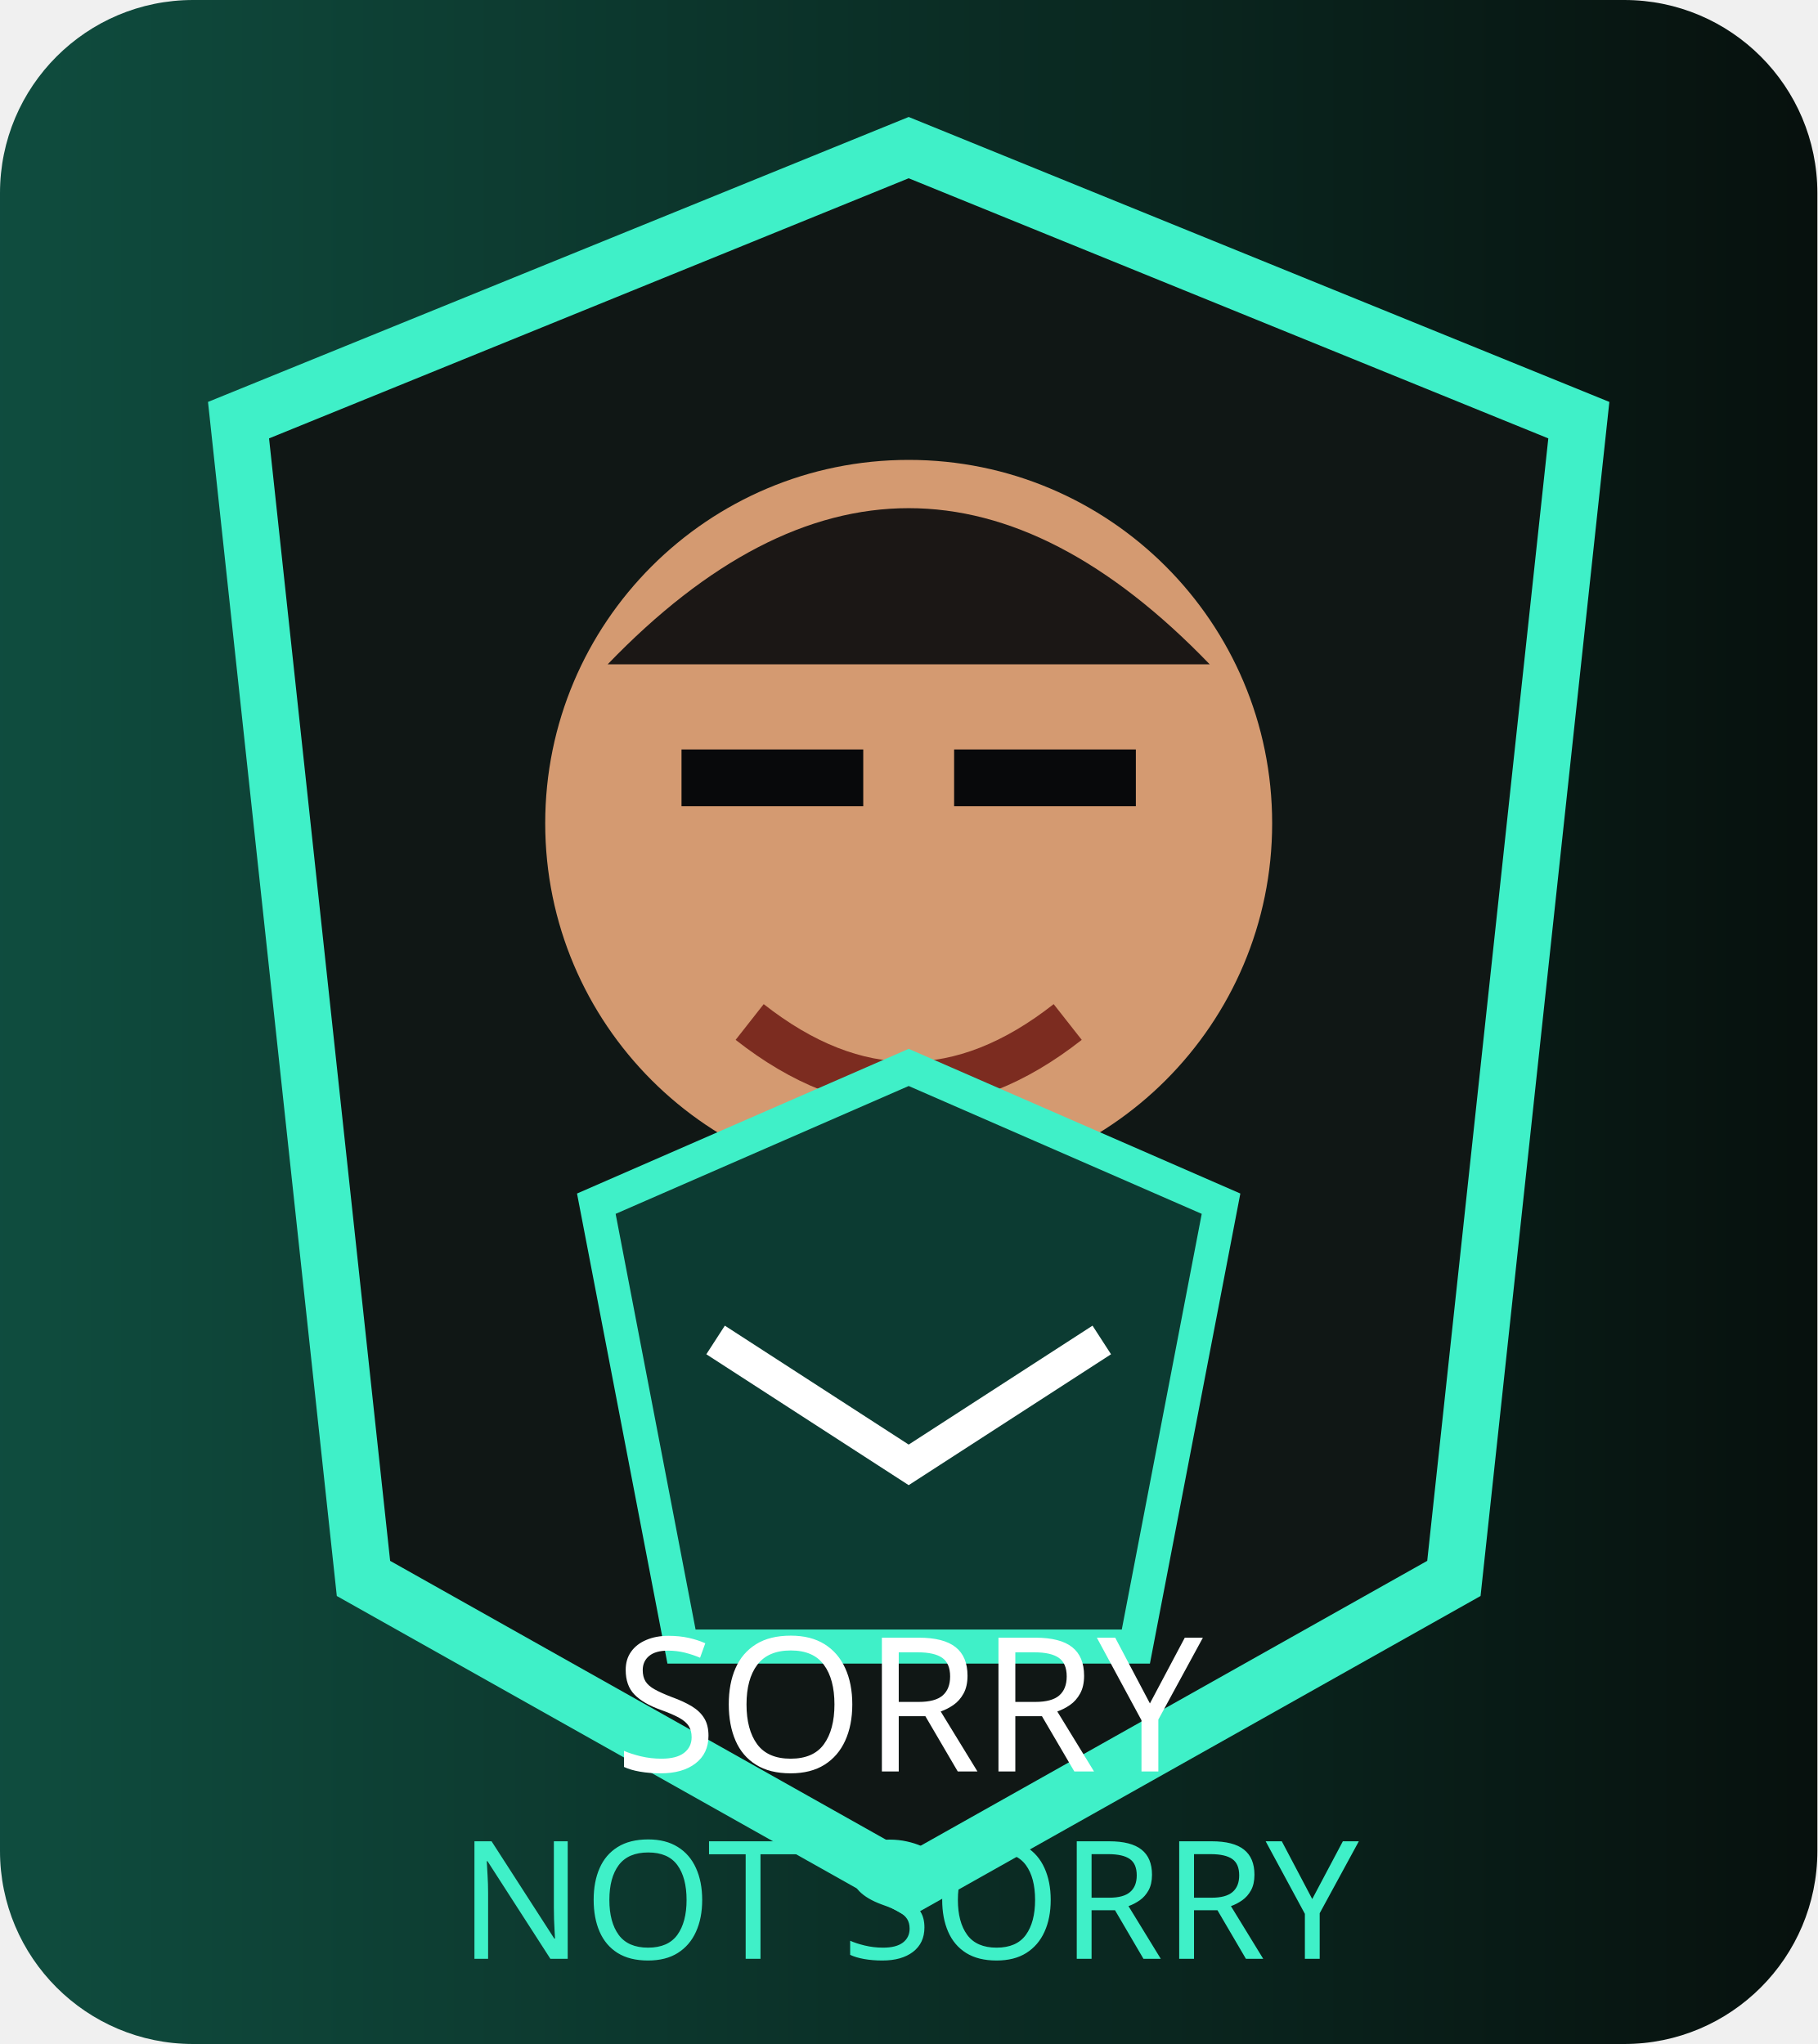
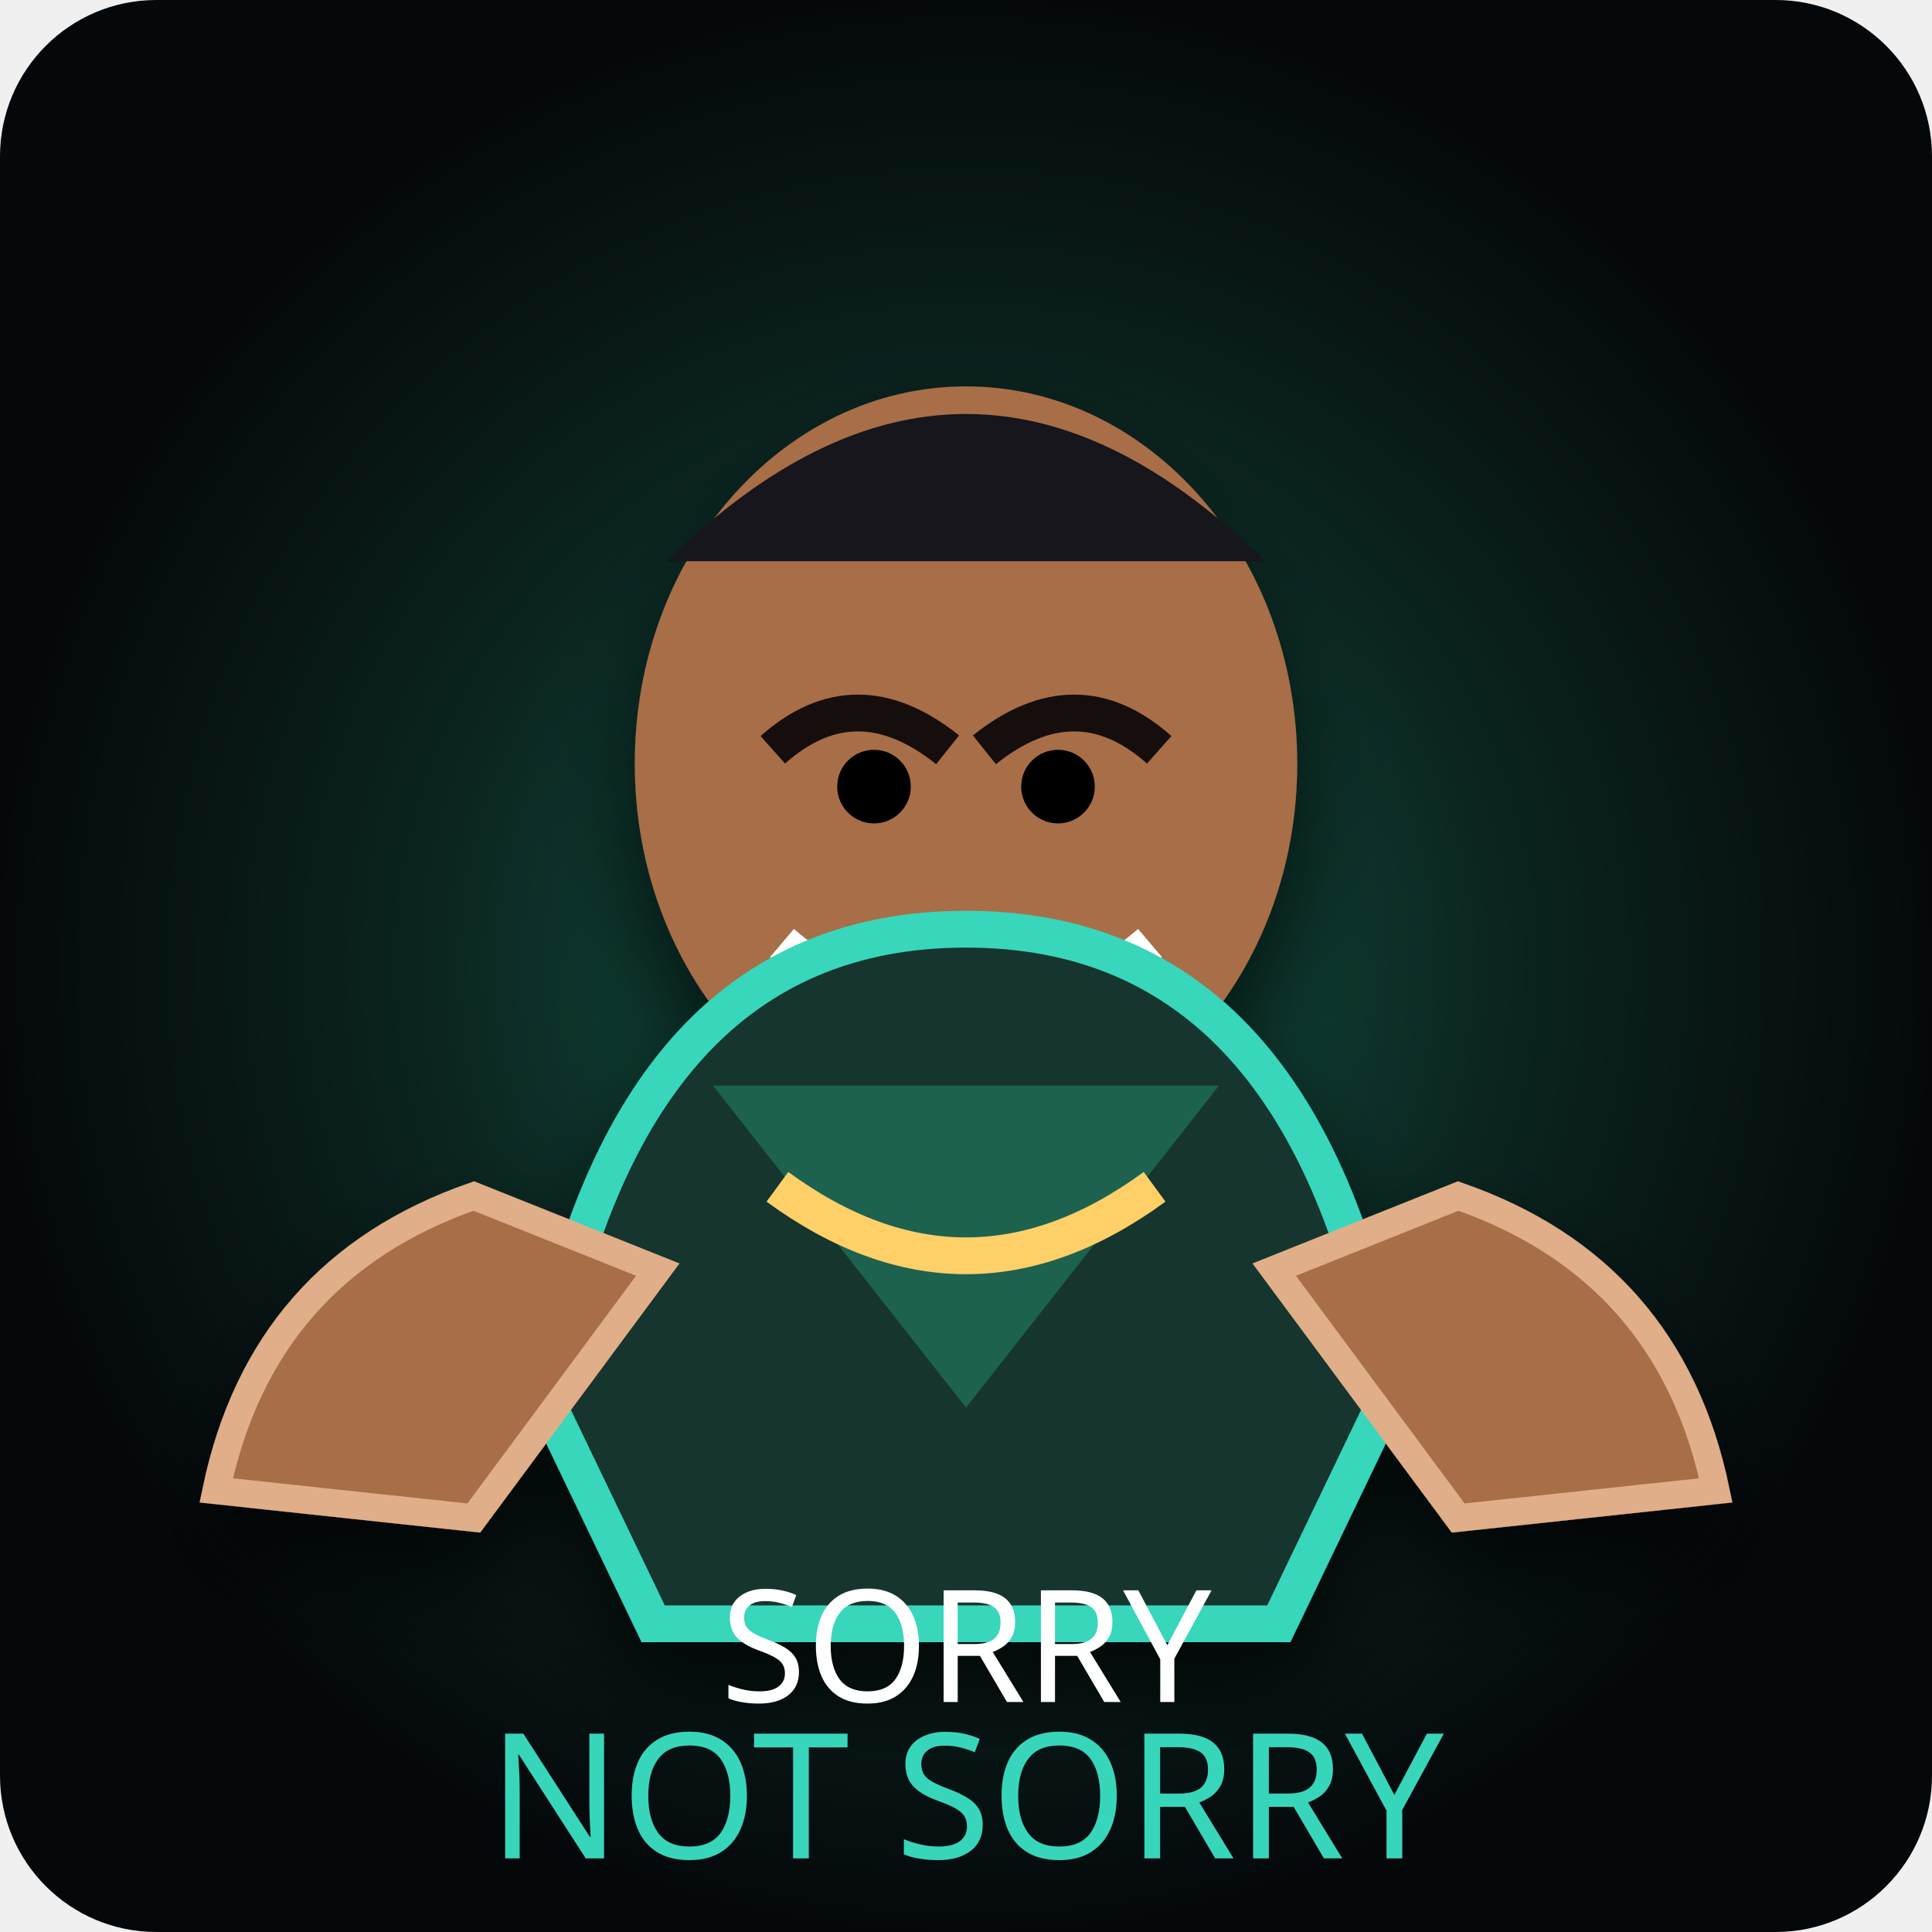
- <svg xmlns="http://www.w3.org/2000/svg" viewBox="0 0 320 360">
+ <svg xmlns="http://www.w3.org/2000/svg" viewBox="0 0 420 420">
  <defs>
-     <linearGradient id="g">
-       <stop stop-color="#0f4d3f" />
-       <stop offset="1" stop-color="#07100d" />
-     </linearGradient>
+     <radialGradient id="bg">
+       <stop stop-color="#125b4a" />
+       <stop offset=".55" stop-color="#0b2520" />
+       <stop offset="1" stop-color="#05080b" />
+     </radialGradient>
+     <filter id="s">
+       <feDropShadow dx="0" dy="12" stdDeviation="10" flood-opacity=".7" />
+     </filter>
  </defs>
-   <rect width="320" height="360" rx="34" fill="url(#g)" />
-   <path d="M42 74l118-48 118 48-22 204-96 54-96-54z" fill="#101715" stroke="#3ff0c8" stroke-width="10" />
-   <circle cx="160" cy="145" r="64" fill="#d49a71" />
-   <path d="M107 117q53-55 106 0" fill="#1b1715" />
-   <path d="M120 137h32m16 0h32" stroke="#08090b" stroke-width="10" />
-   <path d="M132 180q28 22 56 0" fill="none" stroke="#7c2c20" stroke-width="8" />
-   <path d="M105 212l55-24 55 24-15 78h-80z" fill="#0c3b32" stroke="#3ff0c8" stroke-width="6" />
-   <path d="M126 236l34 22 34-22" fill="none" stroke="#fff" stroke-width="6" />
-   <text x="160" y="312" text-anchor="middle" font-family="Arial Black" font-size="33" fill="#fff">SORRY</text>
-   <text x="160" y="345" text-anchor="middle" font-family="Arial Black" font-size="29" fill="#3ff0c8">NOT SORRY</text>
+   <rect width="420" height="420" rx="34" fill="url(#bg)" />
+   <g filter="url(#s)">
+     <ellipse cx="210" cy="166" rx="72" ry="82" fill="#a86e47" />
+     <path d="M145 122q65-64 130 0" fill="#12171a" />
+     <path d="M168 163q18-16 38 0m46 0q-18-16-38 0" stroke="#160d09" stroke-width="8" fill="none" />
+     <circle cx="190" cy="171" r="8" />
+     <circle cx="230" cy="171" r="8" />
+     <path d="M170 205q40 34 80 0" fill="none" stroke="#fff" stroke-width="8" />
+     <path d="M118 303q18-101 92-101t92 101l-24 50H142z" fill="#13352d" stroke="#37d6bb" stroke-width="8" />
+     <path d="M155 236h110l-55 70z" fill="#1d624f" />
+     <path d="M103 260q-46 16-56 64l56 6 40-54zM317 260q46 16 56 64l-56 6-40-54z" fill="#a86e47" stroke="#e0ae88" stroke-width="6" />
+     <path d="M169 258q41 30 82 0" stroke="#ffcf68" stroke-width="8" fill="none" />
+   </g>
+   <text x="210" y="370" text-anchor="middle" font-family="Arial Black" font-size="34" fill="#fff">SORRY</text>
+   <text x="210" y="404" text-anchor="middle" font-family="Arial Black" font-size="38" fill="#37d6bb">NOT SORRY</text>
</svg>
